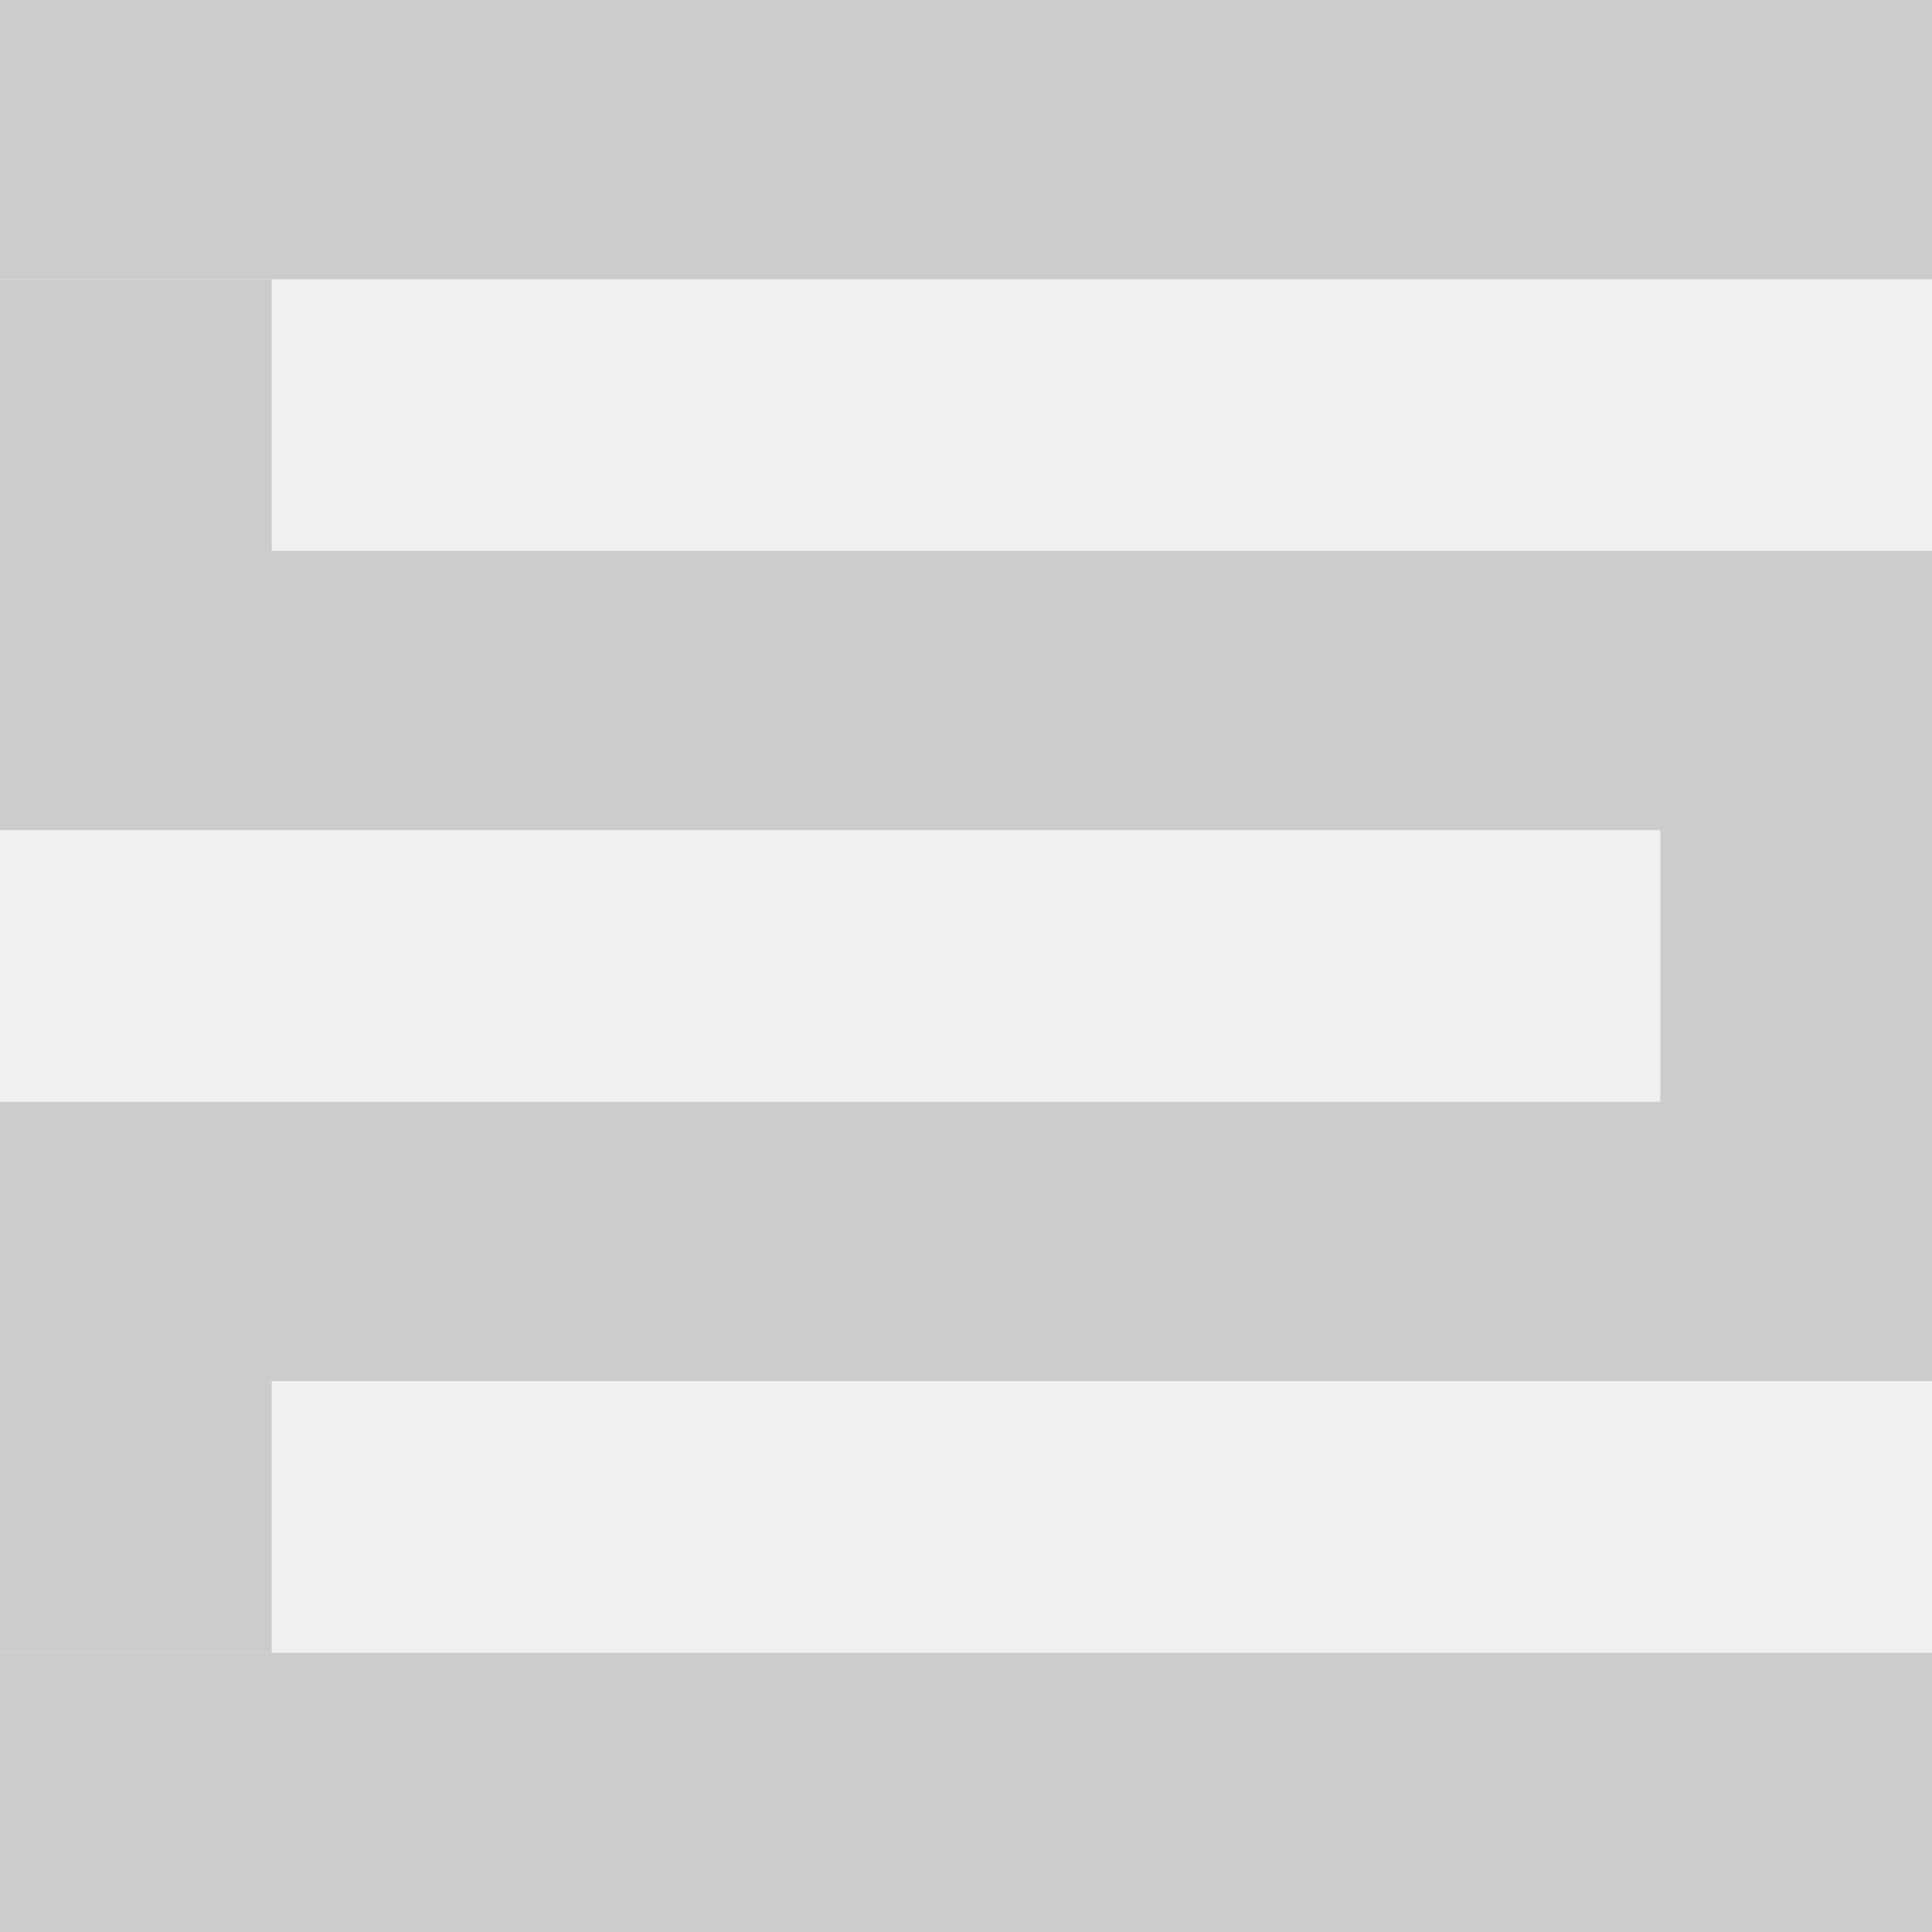
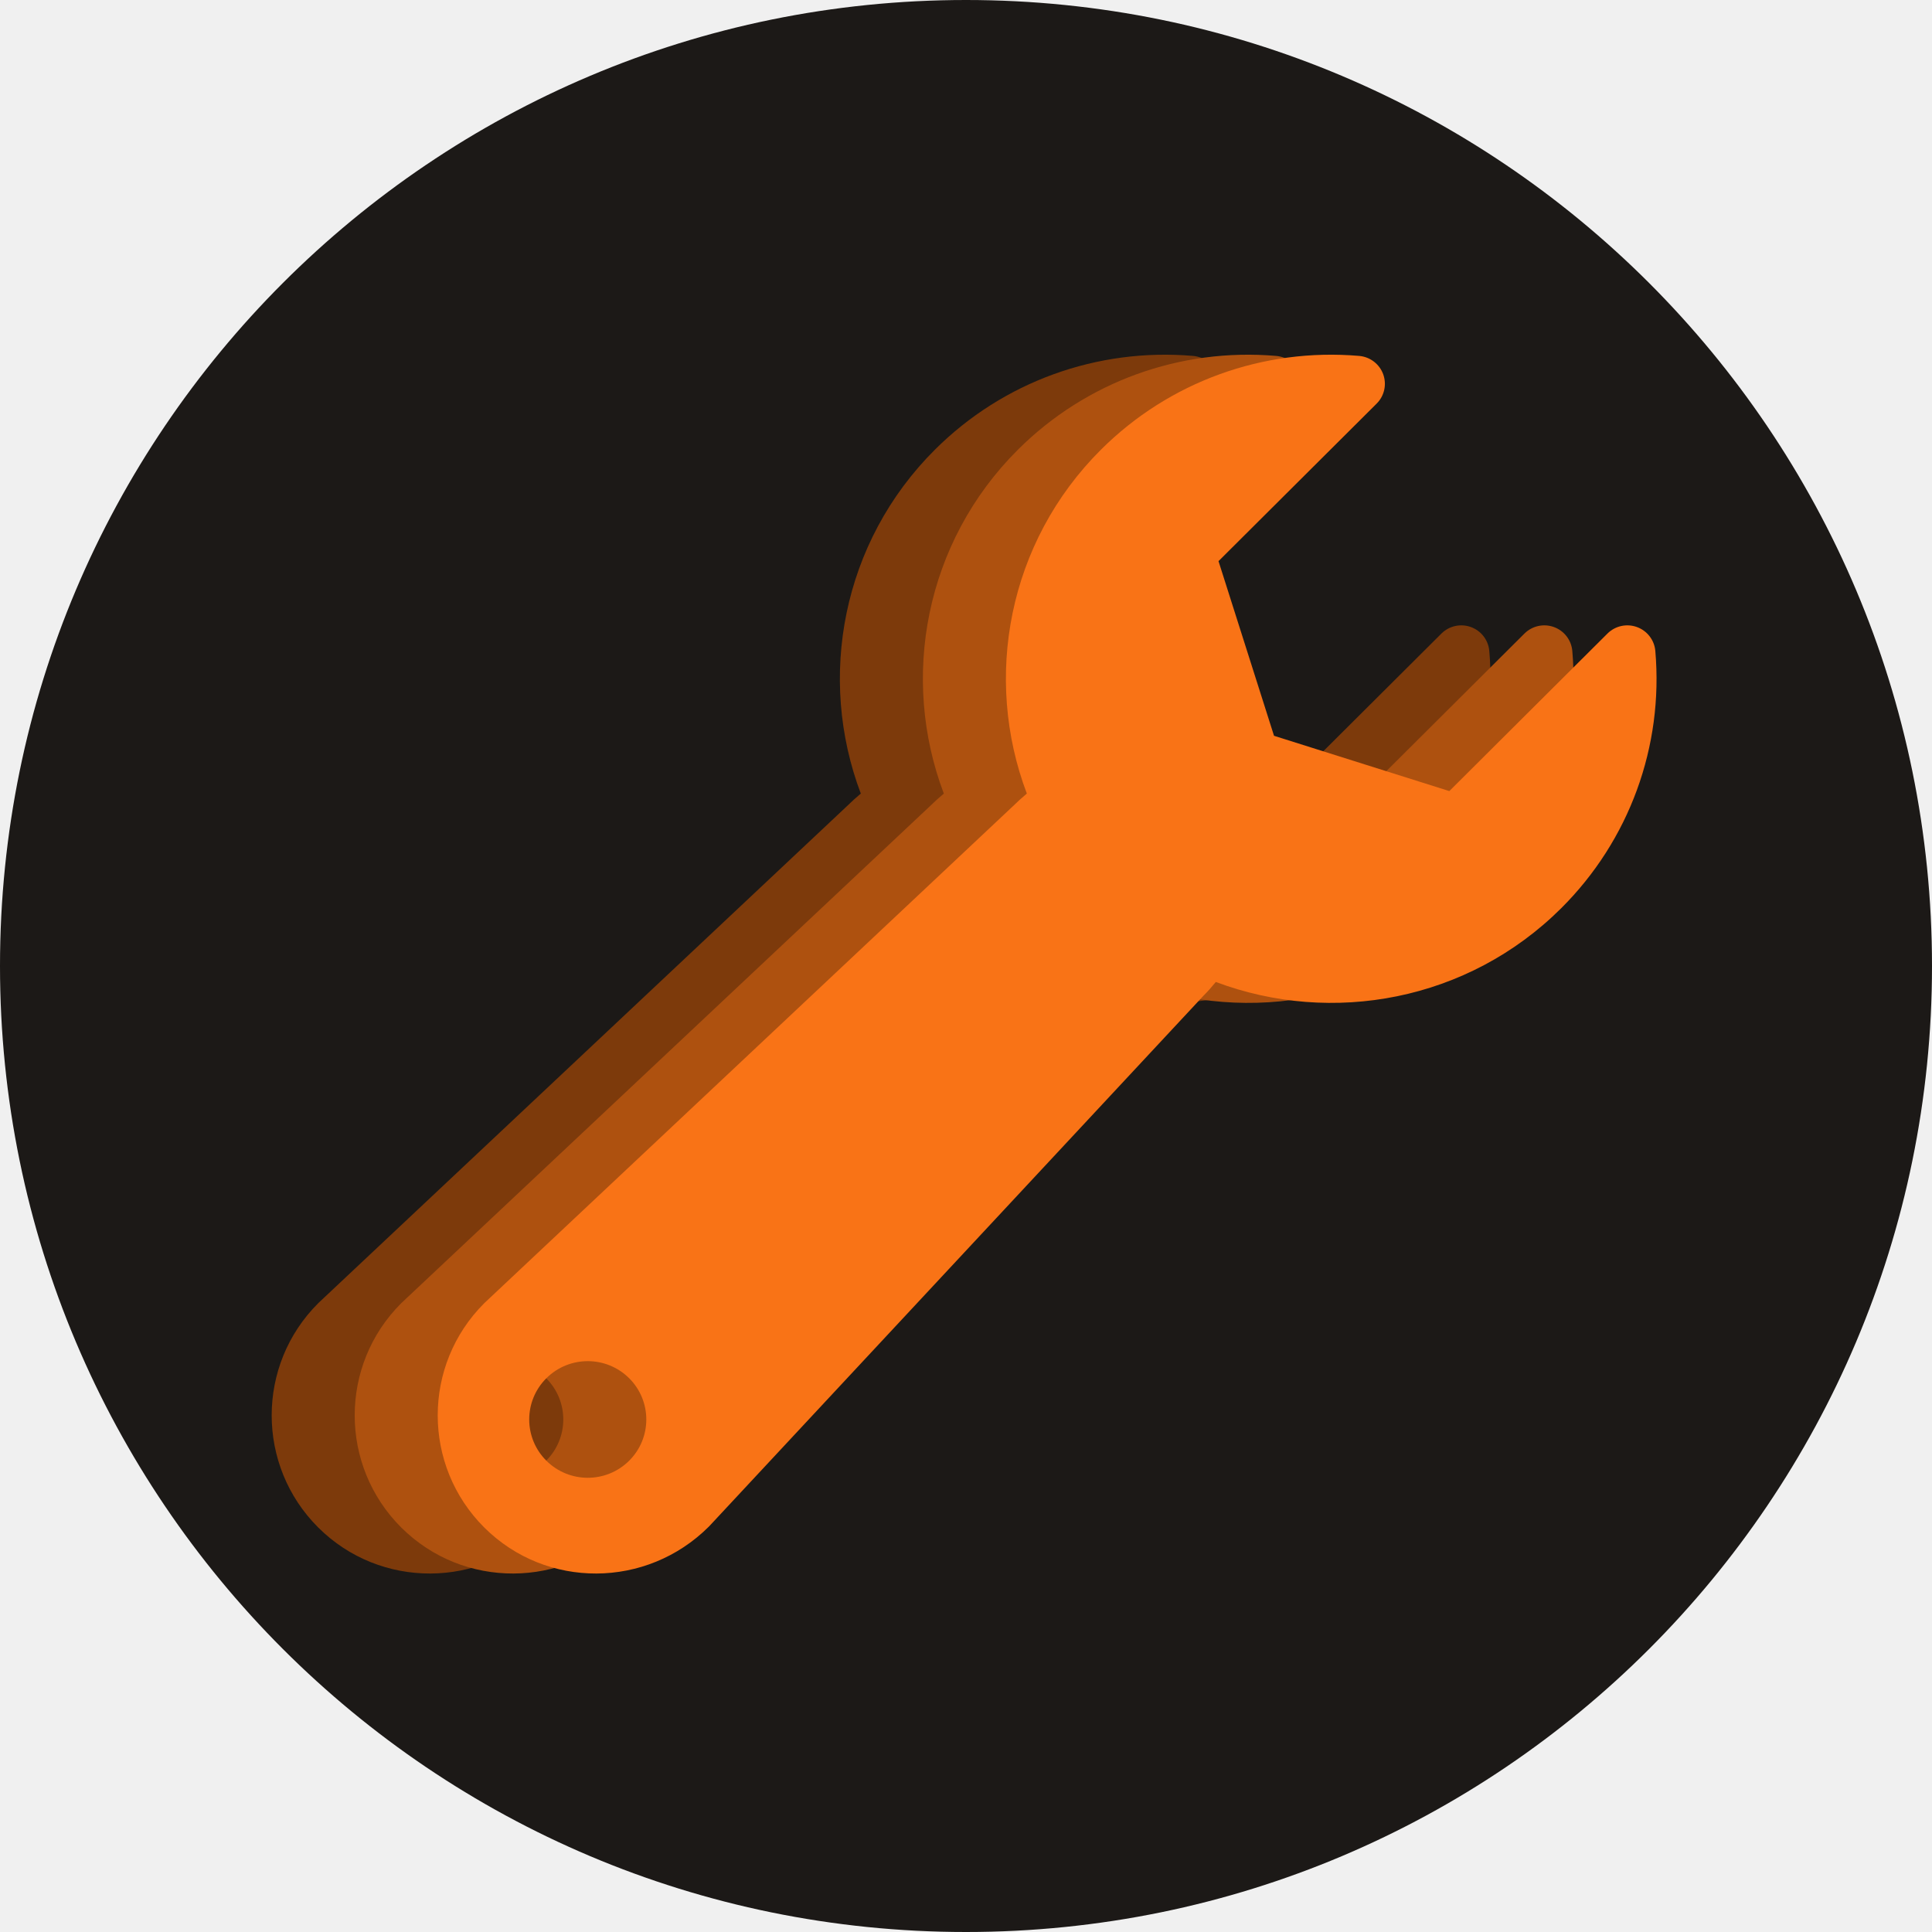
<svg xmlns="http://www.w3.org/2000/svg" width="512" height="512" viewBox="0 0 512 512" fill="none">
-   <g clip-path="url(#clip0_271_118)">
-     <rect width="512" height="74" fill="#CCCCCC" />
-     <rect y="146" width="512" height="74" fill="#CCCCCC" />
-     <rect y="292" width="512" height="74" fill="#CCCCCC" />
-     <rect y="438" width="512" height="74" fill="#CCCCCC" />
-     <rect y="74" width="72" height="72" fill="#CCCCCC" />
-     <rect y="366" width="72" height="72" fill="#CCCCCC" />
-     <rect x="440" y="220" width="72" height="72" fill="#CCCCCC" />
+   <g clip-path="url(#clip0_5_2)">
+     <circle cx="256" cy="256" r="256" fill="#1C1917" />
+     <path d="M394.678 172.507C394.429 169.632 392.528 167.162 389.812 166.177C387.09 165.186 384.042 165.861 381.994 167.898L340.087 209.645L293.629 194.99L278.919 148.708L320.827 106.958C322.878 104.917 323.547 101.88 322.559 99.172C321.561 96.46 319.087 94.57 316.195 94.321C290.744 92.136 265.807 101.189 247.777 119.153C223.083 143.756 216.544 179.683 228.124 210.306C226.858 211.368 225.609 212.494 224.378 213.707L84.49 345.21C84.441 345.258 84.392 345.31 84.338 345.357C67.887 361.747 67.887 388.415 84.338 404.808C100.792 421.197 127.365 420.997 143.814 404.607C143.885 404.541 143.95 404.475 144.015 404.402L274.863 263.956C276.055 262.762 277.163 261.513 278.207 260.232C308.954 271.789 345.039 265.289 369.754 240.671C387.78 222.705 396.873 197.859 394.678 172.507ZM122.734 387.102C116.671 393.14 106.853 393.136 100.792 387.102C94.732 381.07 94.732 371.281 100.792 365.246C106.853 359.212 116.671 359.212 122.734 365.246C128.793 371.281 128.793 381.07 122.734 387.102Z" fill="#7D3A0B" />
+     <path d="M416.678 172.507C416.429 169.632 414.528 167.162 411.812 166.177C409.09 165.186 406.042 165.861 403.994 167.898L362.087 209.645L315.629 194.99L300.919 148.708L342.827 106.958C344.878 104.917 345.547 101.88 344.559 99.172C343.561 96.46 341.087 94.57 338.195 94.321C312.744 92.136 287.807 101.189 269.777 119.153C245.083 143.756 238.544 179.683 250.124 210.306C248.858 211.368 247.609 212.494 246.378 213.707L106.49 345.21C106.441 345.258 106.392 345.31 106.338 345.357C89.887 361.747 89.887 388.415 106.338 404.808C122.792 421.197 149.365 420.997 165.814 404.607C165.885 404.541 165.95 404.475 166.015 404.402L296.863 263.956C298.055 262.762 299.163 261.513 300.207 260.232C330.954 271.789 367.039 265.289 391.754 240.671C409.78 222.705 418.873 197.859 416.678 172.507ZM144.734 387.102C138.671 393.14 128.853 393.136 122.792 387.102C116.732 381.07 116.732 371.281 122.792 365.246C128.853 359.212 138.671 359.212 144.734 365.246C150.793 371.281 150.793 381.07 144.734 387.102Z" fill="#AE510F" />
+     <path d="M438.678 172.507C438.429 169.632 436.528 167.162 433.812 166.177C431.09 165.186 428.042 165.861 425.994 167.898L384.087 209.645L337.629 194.99L322.919 148.708L364.827 106.958C366.878 104.917 367.547 101.88 366.559 99.172C365.561 96.46 363.087 94.57 360.195 94.321C334.744 92.136 309.807 101.189 291.777 119.153C267.083 143.756 260.544 179.683 272.124 210.306C270.858 211.368 269.609 212.494 268.378 213.707L128.49 345.21C128.441 345.258 128.392 345.31 128.338 345.357C111.887 361.747 111.887 388.415 128.338 404.808C144.792 421.197 171.365 420.997 187.814 404.607C187.885 404.541 187.95 404.475 188.015 404.402L318.863 263.956C320.055 262.762 321.163 261.513 322.207 260.232C352.954 271.789 389.039 265.289 413.754 240.671C431.78 222.705 440.873 197.859 438.678 172.507ZM166.734 387.102C160.671 393.14 150.853 393.136 144.792 387.102C138.732 381.07 138.732 371.281 144.792 365.246C150.853 359.212 160.671 359.212 166.734 365.246C172.793 371.281 172.793 381.07 166.734 387.102Z" fill="#F97316" />
  </g>
  <defs>
-     <clipPath id="clip0_271_118">
-       <rect width="512" height="512" fill="white" />
+     <clipPath id="clip0_5_2">
+       <rect width="512" height="512" rx="256" fill="white" />
    </clipPath>
  </defs>
</svg>
